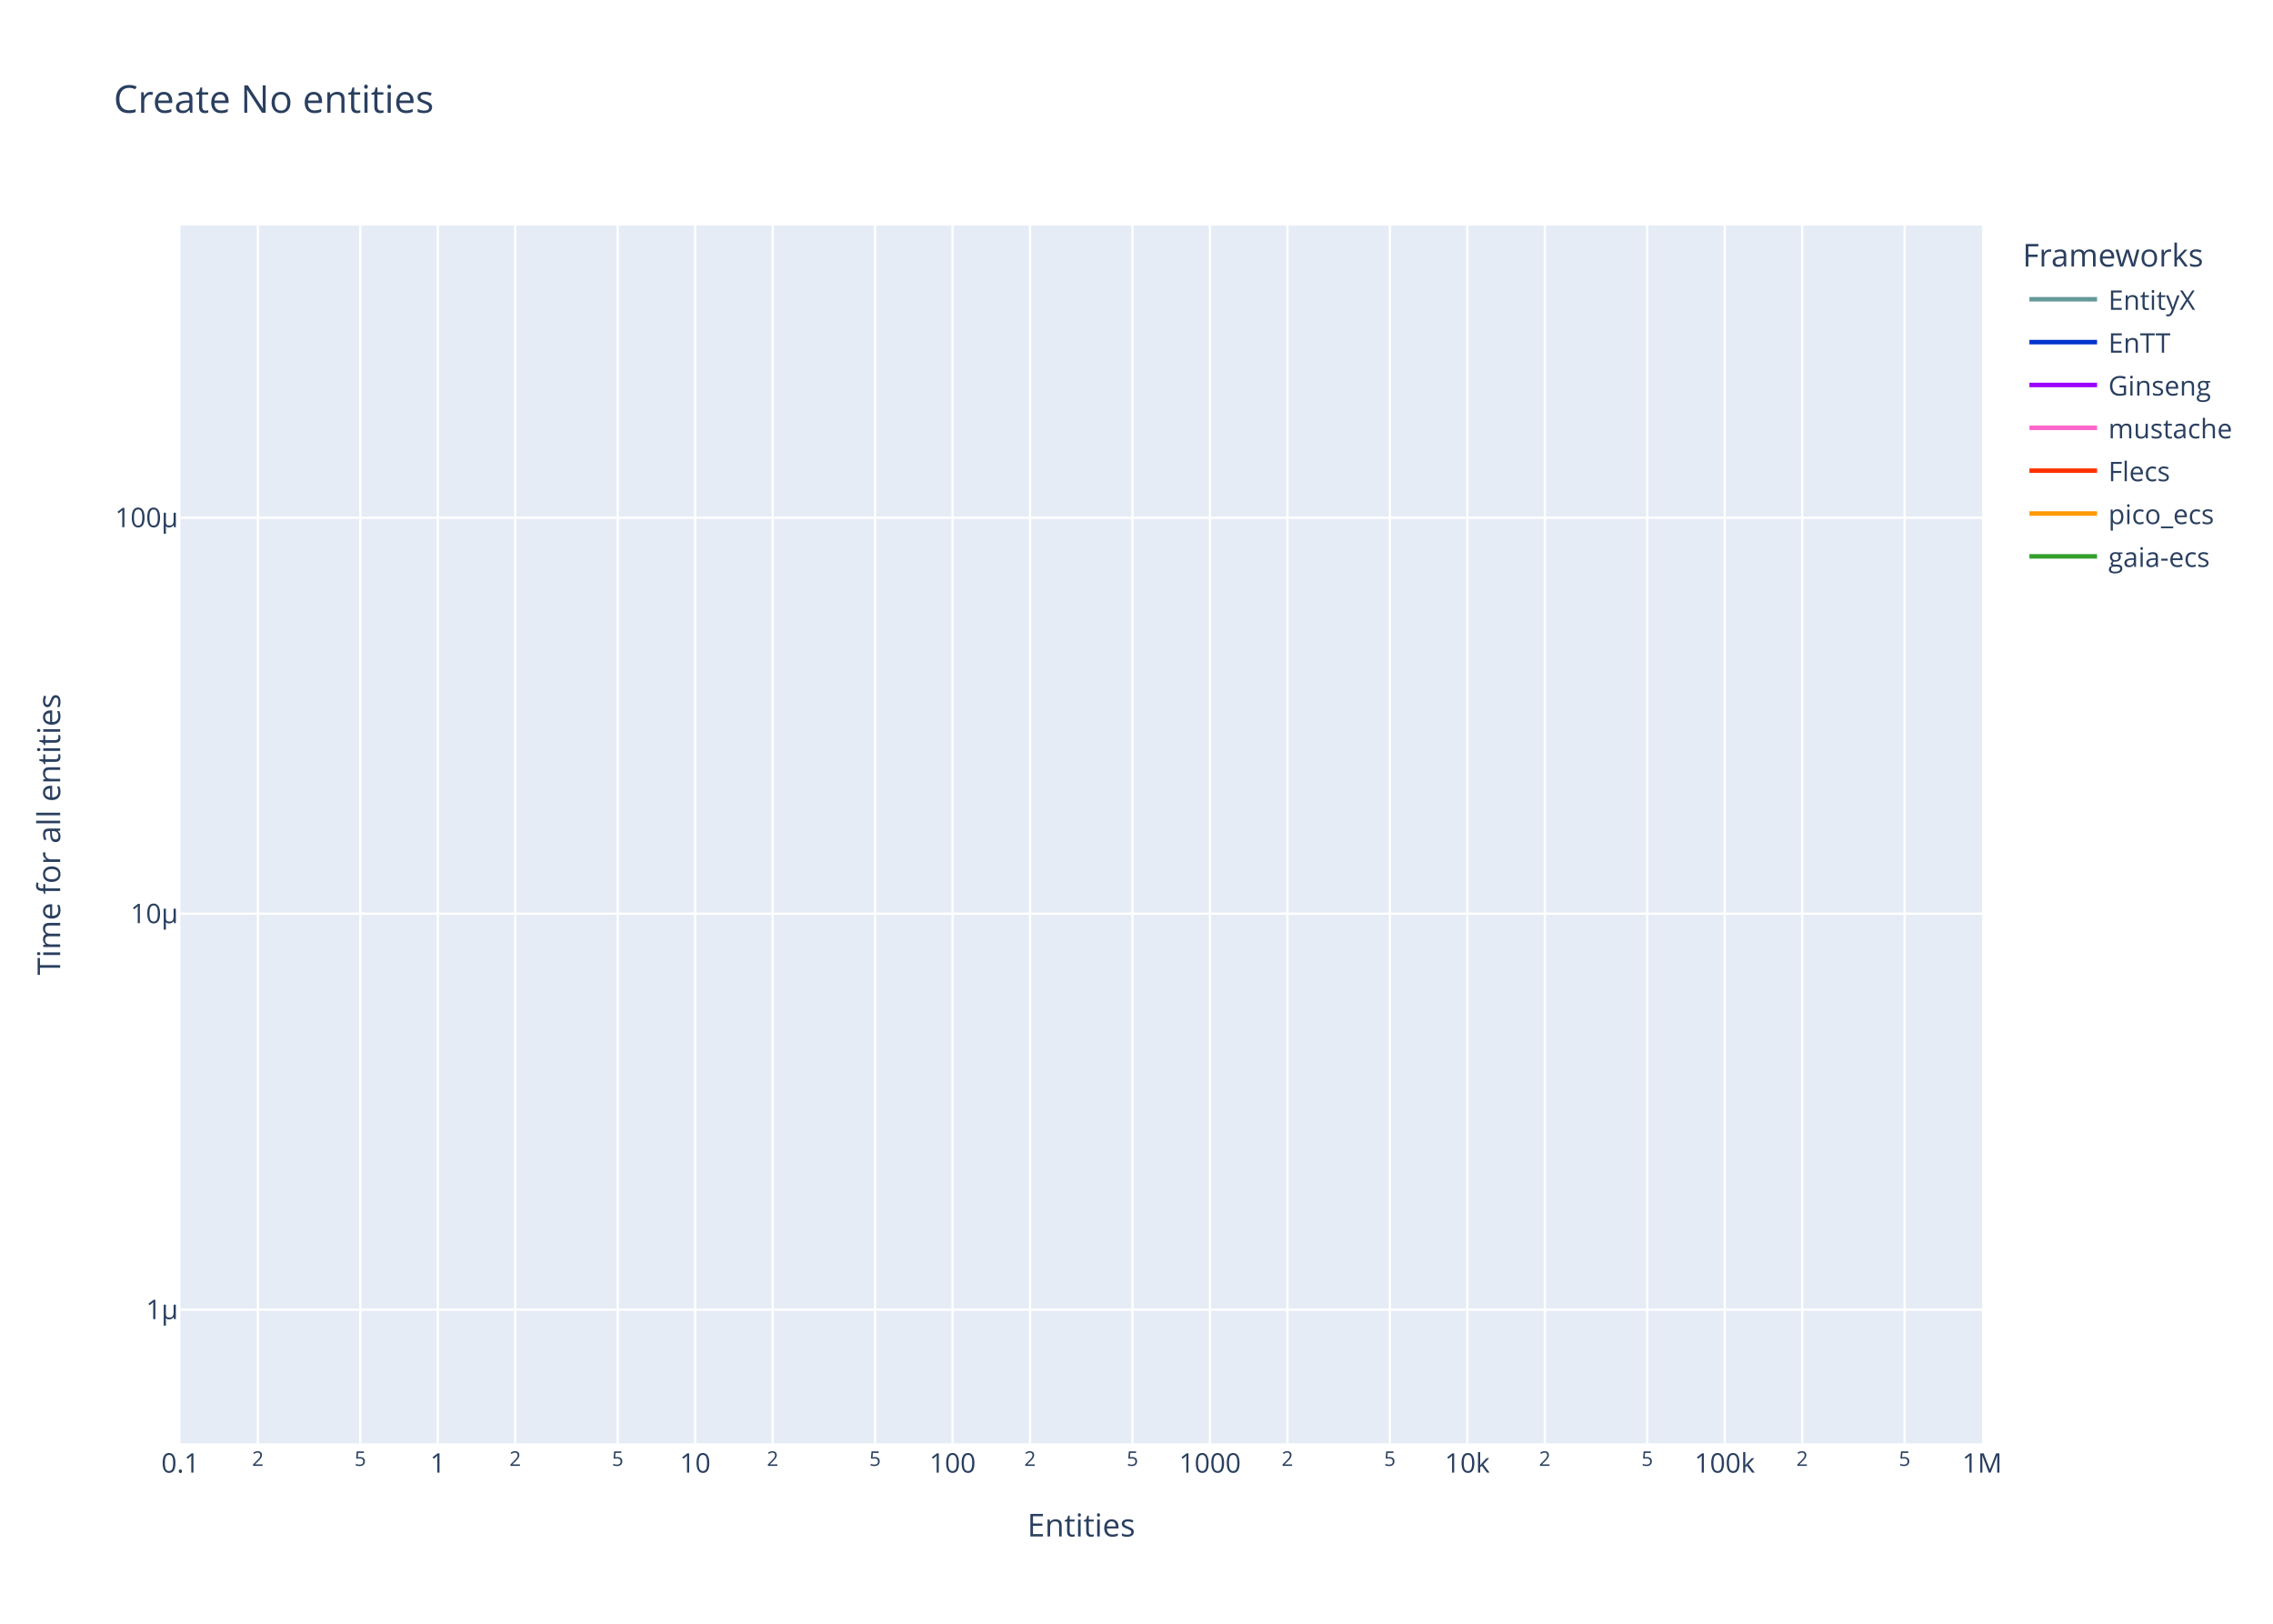
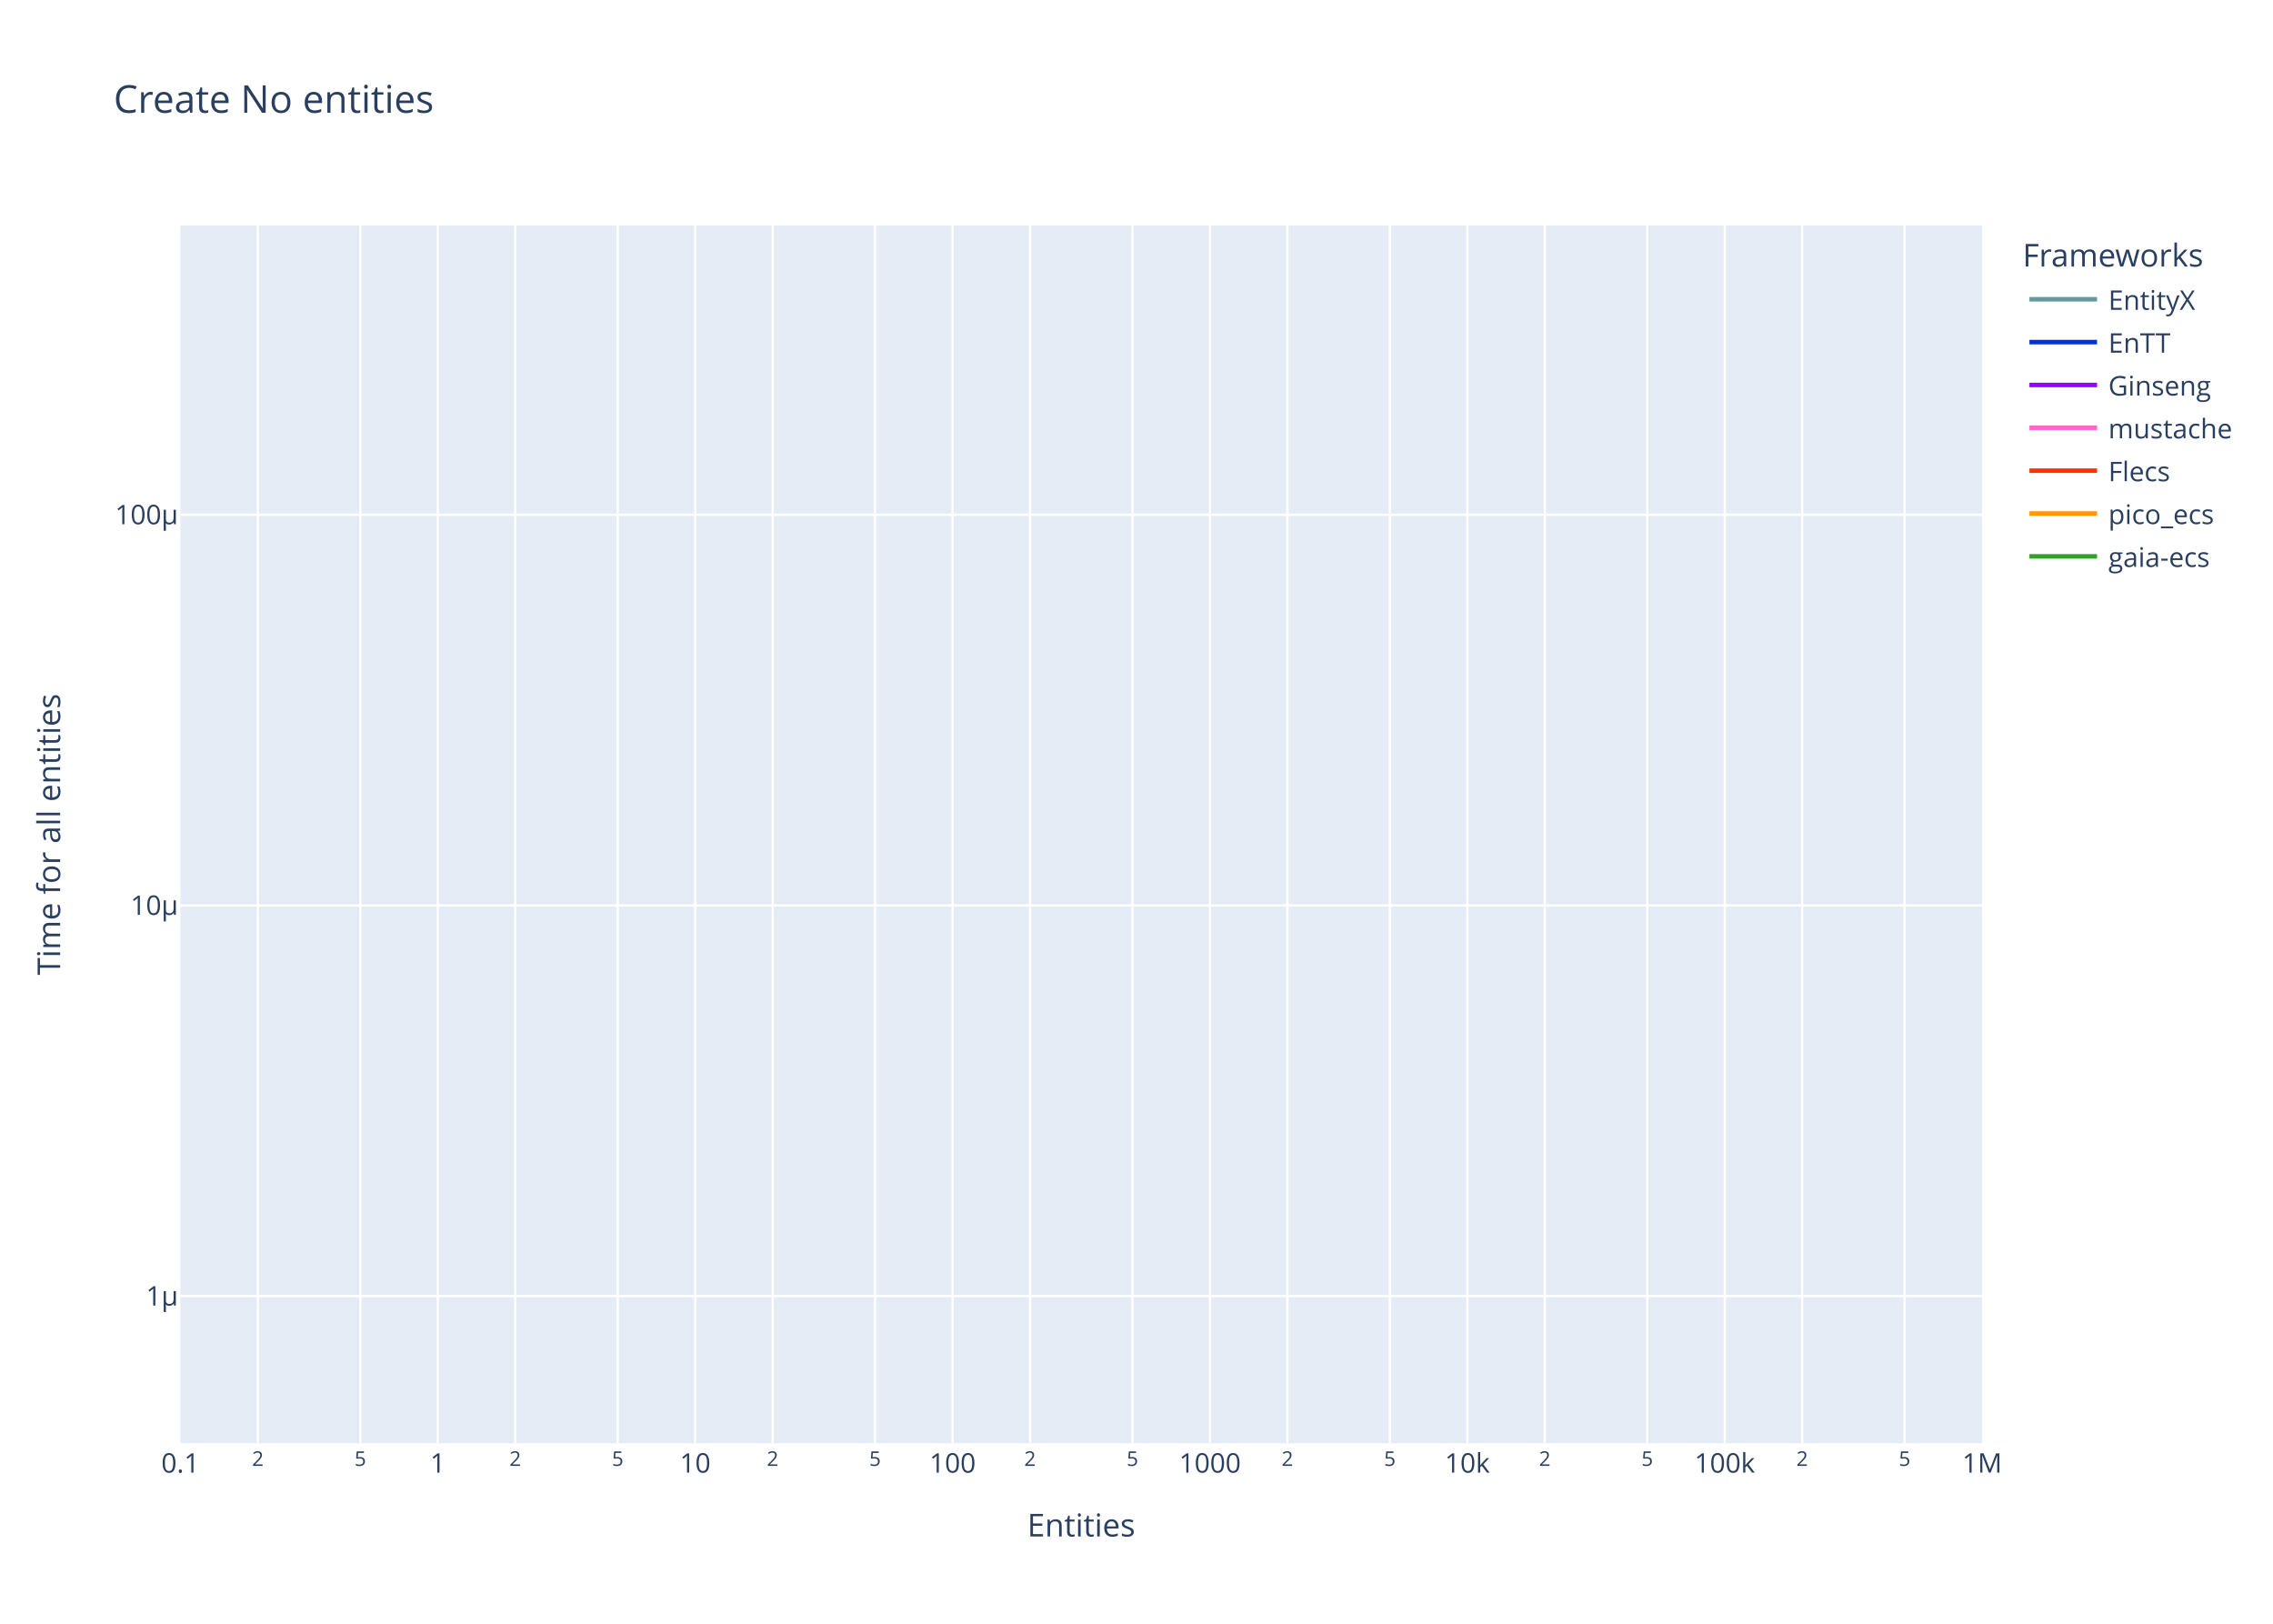
<svg xmlns="http://www.w3.org/2000/svg" class="main-svg" width="1008" height="720" style="" viewBox="0 0 1008 720">
  <rect x="0" y="0" width="1008" height="720" style="fill: rgb(255, 255, 255); fill-opacity: 1;" />
-   <defs id="defs-040038">
+   <defs id="defs-ce0593">
    <g class="clips">
-       <clipPath id="clip040038xyplot" class="plotclip">
+       <clipPath id="clipce0593xyplot" class="plotclip">
        <rect width="799" height="540" />
      </clipPath>
-       <clipPath class="axesclip" id="clip040038x">
+       <clipPath class="axesclip" id="clipce0593x">
        <rect x="80" y="0" width="799" height="720" />
      </clipPath>
-       <clipPath class="axesclip" id="clip040038y">
+       <clipPath class="axesclip" id="clipce0593y">
        <rect x="0" y="100" width="1008" height="540" />
      </clipPath>
-       <clipPath class="axesclip" id="clip040038xy">
+       <clipPath class="axesclip" id="clipce0593xy">
        <rect x="80" y="100" width="799" height="540" />
      </clipPath>
    </g>
    <g class="gradients" />
    <g class="patterns" />
  </defs>
  <g class="bglayer">
    <rect class="bg" x="80" y="100" width="799" height="540" style="fill: rgb(229, 236, 246); fill-opacity: 1; stroke-width: 0;" />
  </g>
  <g class="layer-below">
    <g class="imagelayer" />
    <g class="shapelayer" />
  </g>
  <g class="cartesianlayer">
    <g class="subplot xy">
      <g class="layer-subplot">
        <g class="shapelayer" />
        <g class="imagelayer" />
      </g>
      <g class="minor-gridlayer">
        <g class="x" />
        <g class="y" />
      </g>
      <g class="gridlayer">
        <g class="x">
          <path class="xgrid crisp" transform="translate(114.36,0)" d="M0,100v540" style="stroke: rgb(255, 255, 255); stroke-opacity: 1; stroke-width: 1px;" />
          <path class="xgrid crisp" transform="translate(159.78,0)" d="M0,100v540" style="stroke: rgb(255, 255, 255); stroke-opacity: 1; stroke-width: 1px;" />
          <path class="xgrid crisp" transform="translate(194.14,0)" d="M0,100v540" style="stroke: rgb(255, 255, 255); stroke-opacity: 1; stroke-width: 1px;" />
          <path class="xgrid crisp" transform="translate(228.5,0)" d="M0,100v540" style="stroke: rgb(255, 255, 255); stroke-opacity: 1; stroke-width: 1px;" />
          <path class="xgrid crisp" transform="translate(273.93,0)" d="M0,100v540" style="stroke: rgb(255, 255, 255); stroke-opacity: 1; stroke-width: 1px;" />
          <path class="xgrid crisp" transform="translate(308.29,0)" d="M0,100v540" style="stroke: rgb(255, 255, 255); stroke-opacity: 1; stroke-width: 1px;" />
          <path class="xgrid crisp" transform="translate(342.65,0)" d="M0,100v540" style="stroke: rgb(255, 255, 255); stroke-opacity: 1; stroke-width: 1px;" />
          <path class="xgrid crisp" transform="translate(388.07,0)" d="M0,100v540" style="stroke: rgb(255, 255, 255); stroke-opacity: 1; stroke-width: 1px;" />
          <path class="xgrid crisp" transform="translate(422.43,0)" d="M0,100v540" style="stroke: rgb(255, 255, 255); stroke-opacity: 1; stroke-width: 1px;" />
          <path class="xgrid crisp" transform="translate(456.79,0)" d="M0,100v540" style="stroke: rgb(255, 255, 255); stroke-opacity: 1; stroke-width: 1px;" />
          <path class="xgrid crisp" transform="translate(502.21,0)" d="M0,100v540" style="stroke: rgb(255, 255, 255); stroke-opacity: 1; stroke-width: 1px;" />
          <path class="xgrid crisp" transform="translate(536.57,0)" d="M0,100v540" style="stroke: rgb(255, 255, 255); stroke-opacity: 1; stroke-width: 1px;" />
          <path class="xgrid crisp" transform="translate(570.93,0)" d="M0,100v540" style="stroke: rgb(255, 255, 255); stroke-opacity: 1; stroke-width: 1px;" />
          <path class="xgrid crisp" transform="translate(616.35,0)" d="M0,100v540" style="stroke: rgb(255, 255, 255); stroke-opacity: 1; stroke-width: 1px;" />
          <path class="xgrid crisp" transform="translate(650.71,0)" d="M0,100v540" style="stroke: rgb(255, 255, 255); stroke-opacity: 1; stroke-width: 1px;" />
          <path class="xgrid crisp" transform="translate(685.07,0)" d="M0,100v540" style="stroke: rgb(255, 255, 255); stroke-opacity: 1; stroke-width: 1px;" />
          <path class="xgrid crisp" transform="translate(730.5,0)" d="M0,100v540" style="stroke: rgb(255, 255, 255); stroke-opacity: 1; stroke-width: 1px;" />
          <path class="xgrid crisp" transform="translate(764.86,0)" d="M0,100v540" style="stroke: rgb(255, 255, 255); stroke-opacity: 1; stroke-width: 1px;" />
          <path class="xgrid crisp" transform="translate(799.22,0)" d="M0,100v540" style="stroke: rgb(255, 255, 255); stroke-opacity: 1; stroke-width: 1px;" />
          <path class="xgrid crisp" transform="translate(844.64,0)" d="M0,100v540" style="stroke: rgb(255, 255, 255); stroke-opacity: 1; stroke-width: 1px;" />
        </g>
        <g class="y">
-           <path class="ygrid crisp" transform="translate(0,580.73)" d="M80,0h799" style="stroke: rgb(255, 255, 255); stroke-opacity: 1; stroke-width: 1px;" />
-           <path class="ygrid crisp" transform="translate(0,405.15)" d="M80,0h799" style="stroke: rgb(255, 255, 255); stroke-opacity: 1; stroke-width: 1px;" />
-           <path class="ygrid crisp" transform="translate(0,229.56)" d="M80,0h799" style="stroke: rgb(255, 255, 255); stroke-opacity: 1; stroke-width: 1px;" />
+           <path class="ygrid crisp" transform="translate(0,574.7)" d="M80,0h799" style="stroke: rgb(255, 255, 255); stroke-opacity: 1; stroke-width: 1px;" />
+           <path class="ygrid crisp" transform="translate(0,401.48)" d="M80,0h799" style="stroke: rgb(255, 255, 255); stroke-opacity: 1; stroke-width: 1px;" />
+           <path class="ygrid crisp" transform="translate(0,228.26)" d="M80,0h799" style="stroke: rgb(255, 255, 255); stroke-opacity: 1; stroke-width: 1px;" />
        </g>
      </g>
      <g class="zerolinelayer" />
      <path class="xlines-below" />
      <path class="ylines-below" />
      <g class="overlines-below" />
      <g class="xaxislayer-below" />
      <g class="yaxislayer-below" />
      <g class="overaxes-below" />
-       <g class="plot" transform="translate(80,100)" clip-path="url(#clip040038xyplot)">
+       <g class="plot" transform="translate(80,100)" clip-path="url(#clipce0593xyplot)">
        <g class="scatterlayer mlayer">
-           <g class="trace scatter tracedf896b" style="stroke-miterlimit: 2; opacity: 1;">
-             <g class="fills" />
-             <g class="errorbars" />
-             <g class="lines">
-               <path class="js-line" d="M-15980,499.58" style="vector-effect: none; fill: none; stroke: rgb(102, 153, 153); stroke-opacity: 1; stroke-width: 2px; opacity: 1;" />
-             </g>
-             <g class="points" />
-             <g class="text" />
-           </g>
-           <g class="trace scatter tracea6b4c8" style="stroke-miterlimit: 2; opacity: 1;">
-             <g class="fills" />
-             <g class="errorbars" />
-             <g class="lines">
-               <path class="js-line" d="M-15980,508.37" style="vector-effect: none; fill: none; stroke: rgb(0, 51, 204); stroke-opacity: 1; stroke-width: 2px; opacity: 1;" />
-             </g>
-             <g class="points" />
-             <g class="text" />
-           </g>
-           <g class="trace scatter trace59cb5d" style="stroke-miterlimit: 2; opacity: 1;">
+           <g class="trace scatter trace30a6a0" style="stroke-miterlimit: 2; opacity: 1;">
+             <g class="fills" />
+             <g class="errorbars" />
+             <g class="lines">
+               <path class="js-line" d="M-15980,497.55" style="vector-effect: none; fill: none; stroke: rgb(102, 153, 153); stroke-opacity: 1; stroke-width: 2px; opacity: 1;" />
+             </g>
+             <g class="points" />
+             <g class="text" />
+           </g>
+           <g class="trace scatter tracee2a196" style="stroke-miterlimit: 2; opacity: 1;">
+             <g class="fills" />
+             <g class="errorbars" />
+             <g class="lines">
+               <path class="js-line" d="M-15980,503.49" style="vector-effect: none; fill: none; stroke: rgb(0, 51, 204); stroke-opacity: 1; stroke-width: 2px; opacity: 1;" />
+             </g>
+             <g class="points" />
+             <g class="text" />
+           </g>
+           <g class="trace scatter tracec6d054" style="stroke-miterlimit: 2; opacity: 1;">
            <g class="fills" />
            <g class="errorbars" />
            <g class="lines">
              <path class="js-line" d="M-15980,513" style="vector-effect: none; fill: none; stroke: rgb(153, 0, 255); stroke-opacity: 1; stroke-width: 2px; opacity: 1;" />
            </g>
            <g class="points" />
            <g class="text" />
          </g>
-           <g class="trace scatter trace889d09" style="stroke-miterlimit: 2; opacity: 1;">
-             <g class="fills" />
-             <g class="errorbars" />
-             <g class="lines">
-               <path class="js-line" d="M-15980,498.32" style="vector-effect: none; fill: none; stroke: rgb(255, 102, 204); stroke-opacity: 1; stroke-width: 2px; opacity: 1;" />
-             </g>
-             <g class="points" />
-             <g class="text" />
-           </g>
-           <g class="trace scatter trace128c86" style="stroke-miterlimit: 2; opacity: 1;">
+           <g class="trace scatter tracedcd7c7" style="stroke-miterlimit: 2; opacity: 1;">
+             <g class="fills" />
+             <g class="errorbars" />
+             <g class="lines">
+               <path class="js-line" d="M-15980,492.43" style="vector-effect: none; fill: none; stroke: rgb(255, 102, 204); stroke-opacity: 1; stroke-width: 2px; opacity: 1;" />
+             </g>
+             <g class="points" />
+             <g class="text" />
+           </g>
+           <g class="trace scatter tracea4f88f" style="stroke-miterlimit: 2; opacity: 1;">
            <g class="fills" />
            <g class="errorbars" />
            <g class="lines">
              <path class="js-line" d="M-15980,27" style="vector-effect: none; fill: none; stroke: rgb(255, 51, 0); stroke-opacity: 1; stroke-width: 2px; opacity: 1;" />
            </g>
            <g class="points" />
            <g class="text" />
          </g>
-           <g class="trace scatter trace5a8daf" style="stroke-miterlimit: 2; opacity: 1;">
-             <g class="fills" />
-             <g class="errorbars" />
-             <g class="lines">
-               <path class="js-line" d="M-15980,455.95" style="vector-effect: none; fill: none; stroke: rgb(255, 153, 0); stroke-opacity: 1; stroke-width: 2px; opacity: 1;" />
-             </g>
-             <g class="points" />
-             <g class="text" />
-           </g>
-           <g class="trace scatter tracec07ea6" style="stroke-miterlimit: 2; opacity: 1;">
-             <g class="fills" />
-             <g class="errorbars" />
-             <g class="lines">
-               <path class="js-line" d="M-15980,400.2" style="vector-effect: none; fill: none; stroke: rgb(51, 160, 44); stroke-opacity: 1; stroke-width: 2px; opacity: 1;" />
+           <g class="trace scatter trace0f466a" style="stroke-miterlimit: 2; opacity: 1;">
+             <g class="fills" />
+             <g class="errorbars" />
+             <g class="lines">
+               <path class="js-line" d="M-15980,451.9" style="vector-effect: none; fill: none; stroke: rgb(255, 153, 0); stroke-opacity: 1; stroke-width: 2px; opacity: 1;" />
+             </g>
+             <g class="points" />
+             <g class="text" />
+           </g>
+           <g class="trace scatter trace89545c" style="stroke-miterlimit: 2; opacity: 1;">
+             <g class="fills" />
+             <g class="errorbars" />
+             <g class="lines">
+               <path class="js-line" d="M-15980,405.08" style="vector-effect: none; fill: none; stroke: rgb(51, 160, 44); stroke-opacity: 1; stroke-width: 2px; opacity: 1;" />
            </g>
            <g class="points" />
            <g class="text" />
          </g>
        </g>
      </g>
      <g class="overplot" />
      <path class="xlines-above crisp" d="M0,0" style="fill: none;" />
      <path class="ylines-above crisp" d="M0,0" style="fill: none;" />
      <g class="overlines-above" />
      <g class="xaxislayer-above">
        <g class="xtick">
          <text text-anchor="middle" x="0" y="653" transform="translate(80,0)" style="font-family: 'Open Sans', verdana, arial, sans-serif; font-size: 12px; fill: rgb(42, 63, 95); fill-opacity: 1; white-space: pre; opacity: 1;">0.1</text>
        </g>
        <g class="xtick">
          <text text-anchor="middle" x="0" y="650" style="font-family: 'Open Sans', verdana, arial, sans-serif; font-size: 9px; fill: rgb(42, 63, 95); fill-opacity: 1; white-space: pre; opacity: 1;" transform="translate(114.36,0)">2</text>
        </g>
        <g class="xtick">
          <text text-anchor="middle" x="0" y="650" style="font-family: 'Open Sans', verdana, arial, sans-serif; font-size: 9px; fill: rgb(42, 63, 95); fill-opacity: 1; white-space: pre; opacity: 1;" transform="translate(159.78,0)">5</text>
        </g>
        <g class="xtick">
          <text text-anchor="middle" x="0" y="653" style="font-family: 'Open Sans', verdana, arial, sans-serif; font-size: 12px; fill: rgb(42, 63, 95); fill-opacity: 1; white-space: pre; opacity: 1;" transform="translate(194.14,0)">1</text>
        </g>
        <g class="xtick">
          <text text-anchor="middle" x="0" y="650" style="font-family: 'Open Sans', verdana, arial, sans-serif; font-size: 9px; fill: rgb(42, 63, 95); fill-opacity: 1; white-space: pre; opacity: 1;" transform="translate(228.5,0)">2</text>
        </g>
        <g class="xtick">
          <text text-anchor="middle" x="0" y="650" style="font-family: 'Open Sans', verdana, arial, sans-serif; font-size: 9px; fill: rgb(42, 63, 95); fill-opacity: 1; white-space: pre; opacity: 1;" transform="translate(273.93,0)">5</text>
        </g>
        <g class="xtick">
          <text text-anchor="middle" x="0" y="653" style="font-family: 'Open Sans', verdana, arial, sans-serif; font-size: 12px; fill: rgb(42, 63, 95); fill-opacity: 1; white-space: pre; opacity: 1;" transform="translate(308.29,0)">10</text>
        </g>
        <g class="xtick">
          <text text-anchor="middle" x="0" y="650" style="font-family: 'Open Sans', verdana, arial, sans-serif; font-size: 9px; fill: rgb(42, 63, 95); fill-opacity: 1; white-space: pre; opacity: 1;" transform="translate(342.65,0)">2</text>
        </g>
        <g class="xtick">
          <text text-anchor="middle" x="0" y="650" style="font-family: 'Open Sans', verdana, arial, sans-serif; font-size: 9px; fill: rgb(42, 63, 95); fill-opacity: 1; white-space: pre; opacity: 1;" transform="translate(388.07,0)">5</text>
        </g>
        <g class="xtick">
          <text text-anchor="middle" x="0" y="653" style="font-family: 'Open Sans', verdana, arial, sans-serif; font-size: 12px; fill: rgb(42, 63, 95); fill-opacity: 1; white-space: pre; opacity: 1;" transform="translate(422.43,0)">100</text>
        </g>
        <g class="xtick">
          <text text-anchor="middle" x="0" y="650" style="font-family: 'Open Sans', verdana, arial, sans-serif; font-size: 9px; fill: rgb(42, 63, 95); fill-opacity: 1; white-space: pre; opacity: 1;" transform="translate(456.79,0)">2</text>
        </g>
        <g class="xtick">
          <text text-anchor="middle" x="0" y="650" style="font-family: 'Open Sans', verdana, arial, sans-serif; font-size: 9px; fill: rgb(42, 63, 95); fill-opacity: 1; white-space: pre; opacity: 1;" transform="translate(502.21,0)">5</text>
        </g>
        <g class="xtick">
          <text text-anchor="middle" x="0" y="653" style="font-family: 'Open Sans', verdana, arial, sans-serif; font-size: 12px; fill: rgb(42, 63, 95); fill-opacity: 1; white-space: pre; opacity: 1;" transform="translate(536.57,0)">1000</text>
        </g>
        <g class="xtick">
          <text text-anchor="middle" x="0" y="650" style="font-family: 'Open Sans', verdana, arial, sans-serif; font-size: 9px; fill: rgb(42, 63, 95); fill-opacity: 1; white-space: pre; opacity: 1;" transform="translate(570.93,0)">2</text>
        </g>
        <g class="xtick">
          <text text-anchor="middle" x="0" y="650" style="font-family: 'Open Sans', verdana, arial, sans-serif; font-size: 9px; fill: rgb(42, 63, 95); fill-opacity: 1; white-space: pre; opacity: 1;" transform="translate(616.35,0)">5</text>
        </g>
        <g class="xtick">
          <text text-anchor="middle" x="0" y="653" style="font-family: 'Open Sans', verdana, arial, sans-serif; font-size: 12px; fill: rgb(42, 63, 95); fill-opacity: 1; white-space: pre; opacity: 1;" transform="translate(650.71,0)">10k</text>
        </g>
        <g class="xtick">
          <text text-anchor="middle" x="0" y="650" style="font-family: 'Open Sans', verdana, arial, sans-serif; font-size: 9px; fill: rgb(42, 63, 95); fill-opacity: 1; white-space: pre; opacity: 1;" transform="translate(685.07,0)">2</text>
        </g>
        <g class="xtick">
          <text text-anchor="middle" x="0" y="650" style="font-family: 'Open Sans', verdana, arial, sans-serif; font-size: 9px; fill: rgb(42, 63, 95); fill-opacity: 1; white-space: pre; opacity: 1;" transform="translate(730.5,0)">5</text>
        </g>
        <g class="xtick">
          <text text-anchor="middle" x="0" y="653" style="font-family: 'Open Sans', verdana, arial, sans-serif; font-size: 12px; fill: rgb(42, 63, 95); fill-opacity: 1; white-space: pre; opacity: 1;" transform="translate(764.86,0)">100k</text>
        </g>
        <g class="xtick">
          <text text-anchor="middle" x="0" y="650" style="font-family: 'Open Sans', verdana, arial, sans-serif; font-size: 9px; fill: rgb(42, 63, 95); fill-opacity: 1; white-space: pre; opacity: 1;" transform="translate(799.22,0)">2</text>
        </g>
        <g class="xtick">
          <text text-anchor="middle" x="0" y="650" style="font-family: 'Open Sans', verdana, arial, sans-serif; font-size: 9px; fill: rgb(42, 63, 95); fill-opacity: 1; white-space: pre; opacity: 1;" transform="translate(844.64,0)">5</text>
        </g>
        <g class="xtick">
          <text text-anchor="middle" x="0" y="653" style="font-family: 'Open Sans', verdana, arial, sans-serif; font-size: 12px; fill: rgb(42, 63, 95); fill-opacity: 1; white-space: pre; opacity: 1;" transform="translate(879,0)">1M</text>
        </g>
      </g>
      <g class="yaxislayer-above">
        <g class="ytick">
-           <text text-anchor="end" x="79" y="4.2" transform="translate(0,580.73)" style="font-family: 'Open Sans', verdana, arial, sans-serif; font-size: 12px; fill: rgb(42, 63, 95); fill-opacity: 1; white-space: pre; opacity: 1;">1µ</text>
+           <text text-anchor="end" x="79" y="4.2" transform="translate(0,574.7)" style="font-family: 'Open Sans', verdana, arial, sans-serif; font-size: 12px; fill: rgb(42, 63, 95); fill-opacity: 1; white-space: pre; opacity: 1;">1µ</text>
        </g>
        <g class="ytick">
-           <text text-anchor="end" x="79" y="4.2" style="font-family: 'Open Sans', verdana, arial, sans-serif; font-size: 12px; fill: rgb(42, 63, 95); fill-opacity: 1; white-space: pre; opacity: 1;" transform="translate(0,405.15)">10µ</text>
+           <text text-anchor="end" x="79" y="4.2" style="font-family: 'Open Sans', verdana, arial, sans-serif; font-size: 12px; fill: rgb(42, 63, 95); fill-opacity: 1; white-space: pre; opacity: 1;" transform="translate(0,401.48)">10µ</text>
        </g>
        <g class="ytick">
-           <text text-anchor="end" x="79" y="4.2" style="font-family: 'Open Sans', verdana, arial, sans-serif; font-size: 12px; fill: rgb(42, 63, 95); fill-opacity: 1; white-space: pre; opacity: 1;" transform="translate(0,229.56)">100µ</text>
+           <text text-anchor="end" x="79" y="4.2" style="font-family: 'Open Sans', verdana, arial, sans-serif; font-size: 12px; fill: rgb(42, 63, 95); fill-opacity: 1; white-space: pre; opacity: 1;" transform="translate(0,228.26)">100µ</text>
        </g>
      </g>
      <g class="overaxes-above" />
    </g>
  </g>
  <g class="polarlayer" />
  <g class="smithlayer" />
  <g class="ternarylayer" />
  <g class="geolayer" />
  <g class="funnelarealayer" />
  <g class="pielayer" />
  <g class="iciclelayer" />
  <g class="treemaplayer" />
  <g class="sunburstlayer" />
  <g class="glimages" />
-   <defs id="topdefs-040038">
+   <defs id="topdefs-ce0593">
    <g class="clips" />
-     <clipPath id="legend040038">
+     <clipPath id="legendce0593">
      <rect width="101" height="162" x="0" y="0" />
    </clipPath>
  </defs>
  <g class="layer-above">
    <g class="imagelayer" />
    <g class="shapelayer" />
  </g>
  <g class="infolayer">
    <g class="legend" pointer-events="all" transform="translate(894.98,100)">
      <rect class="bg" shape-rendering="crispEdges" style="stroke: rgb(68, 68, 68); stroke-opacity: 1; fill: rgb(255, 255, 255); fill-opacity: 1; stroke-width: 0px;" width="101" height="162" x="0" y="0" />
-       <g class="scrollbox" transform="" clip-path="url(#legend040038)">
+       <g class="scrollbox" transform="" clip-path="url(#legendce0593)">
        <text class="legendtitletext" text-anchor="start" x="2" y="18.2" style="font-family: 'Open Sans', verdana, arial, sans-serif; font-size: 14px; fill: rgb(42, 63, 95); fill-opacity: 1; white-space: pre;">Frameworks</text>
        <g class="groups" transform="">
          <g class="traces" transform="translate(0,32.7)" style="opacity: 1;">
            <text class="legendtext" text-anchor="start" x="40" y="4.68" style="font-family: 'Open Sans', verdana, arial, sans-serif; font-size: 12px; fill: rgb(42, 63, 95); fill-opacity: 1; white-space: pre;">EntityX</text>
            <g class="layers" style="opacity: 1;">
              <g class="legendfill" />
              <g class="legendlines">
                <path class="js-line" d="M5,0h30" style="fill: none; stroke: rgb(102, 153, 153); stroke-opacity: 1; stroke-width: 2px;" />
              </g>
              <g class="legendsymbols">
                <g class="legendpoints" />
              </g>
            </g>
            <rect class="legendtoggle" x="0" y="-9.5" width="95.25" height="19" style="fill: rgb(0, 0, 0); fill-opacity: 0;" />
          </g>
        </g>
        <g class="groups" transform="">
          <g class="traces" transform="translate(0,51.7)" style="opacity: 1;">
            <text class="legendtext" text-anchor="start" x="40" y="4.68" style="font-family: 'Open Sans', verdana, arial, sans-serif; font-size: 12px; fill: rgb(42, 63, 95); fill-opacity: 1; white-space: pre;">EnTT</text>
            <g class="layers" style="opacity: 1;">
              <g class="legendfill" />
              <g class="legendlines">
                <path class="js-line" d="M5,0h30" style="fill: none; stroke: rgb(0, 51, 204); stroke-opacity: 1; stroke-width: 2px;" />
              </g>
              <g class="legendsymbols">
                <g class="legendpoints" />
              </g>
            </g>
            <rect class="legendtoggle" x="0" y="-9.5" width="95.25" height="19" style="fill: rgb(0, 0, 0); fill-opacity: 0;" />
          </g>
        </g>
        <g class="groups" transform="">
          <g class="traces" transform="translate(0,70.7)" style="opacity: 1;">
            <text class="legendtext" text-anchor="start" x="40" y="4.68" style="font-family: 'Open Sans', verdana, arial, sans-serif; font-size: 12px; fill: rgb(42, 63, 95); fill-opacity: 1; white-space: pre;">Ginseng</text>
            <g class="layers" style="opacity: 1;">
              <g class="legendfill" />
              <g class="legendlines">
                <path class="js-line" d="M5,0h30" style="fill: none; stroke: rgb(153, 0, 255); stroke-opacity: 1; stroke-width: 2px;" />
              </g>
              <g class="legendsymbols">
                <g class="legendpoints" />
              </g>
            </g>
            <rect class="legendtoggle" x="0" y="-9.5" width="95.25" height="19" style="fill: rgb(0, 0, 0); fill-opacity: 0;" />
          </g>
        </g>
        <g class="groups" transform="">
          <g class="traces" transform="translate(0,89.7)" style="opacity: 1;">
            <text class="legendtext" text-anchor="start" x="40" y="4.68" style="font-family: 'Open Sans', verdana, arial, sans-serif; font-size: 12px; fill: rgb(42, 63, 95); fill-opacity: 1; white-space: pre;">mustache</text>
            <g class="layers" style="opacity: 1;">
              <g class="legendfill" />
              <g class="legendlines">
                <path class="js-line" d="M5,0h30" style="fill: none; stroke: rgb(255, 102, 204); stroke-opacity: 1; stroke-width: 2px;" />
              </g>
              <g class="legendsymbols">
                <g class="legendpoints" />
              </g>
            </g>
            <rect class="legendtoggle" x="0" y="-9.5" width="95.25" height="19" style="fill: rgb(0, 0, 0); fill-opacity: 0;" />
          </g>
        </g>
        <g class="groups" transform="">
          <g class="traces" transform="translate(0,108.7)" style="opacity: 1;">
            <text class="legendtext" text-anchor="start" x="40" y="4.68" style="font-family: 'Open Sans', verdana, arial, sans-serif; font-size: 12px; fill: rgb(42, 63, 95); fill-opacity: 1; white-space: pre;">Flecs</text>
            <g class="layers" style="opacity: 1;">
              <g class="legendfill" />
              <g class="legendlines">
                <path class="js-line" d="M5,0h30" style="fill: none; stroke: rgb(255, 51, 0); stroke-opacity: 1; stroke-width: 2px;" />
              </g>
              <g class="legendsymbols">
                <g class="legendpoints" />
              </g>
            </g>
            <rect class="legendtoggle" x="0" y="-9.5" width="95.25" height="19" style="fill: rgb(0, 0, 0); fill-opacity: 0;" />
          </g>
        </g>
        <g class="groups" transform="">
          <g class="traces" transform="translate(0,127.7)" style="opacity: 1;">
            <text class="legendtext" text-anchor="start" x="40" y="4.68" style="font-family: 'Open Sans', verdana, arial, sans-serif; font-size: 12px; fill: rgb(42, 63, 95); fill-opacity: 1; white-space: pre;">pico_ecs</text>
            <g class="layers" style="opacity: 1;">
              <g class="legendfill" />
              <g class="legendlines">
                <path class="js-line" d="M5,0h30" style="fill: none; stroke: rgb(255, 153, 0); stroke-opacity: 1; stroke-width: 2px;" />
              </g>
              <g class="legendsymbols">
                <g class="legendpoints" />
              </g>
            </g>
            <rect class="legendtoggle" x="0" y="-9.5" width="95.25" height="19" style="fill: rgb(0, 0, 0); fill-opacity: 0;" />
          </g>
        </g>
        <g class="groups" transform="">
          <g class="traces" transform="translate(0,146.7)" style="opacity: 1;">
            <text class="legendtext" text-anchor="start" x="40" y="4.68" style="font-family: 'Open Sans', verdana, arial, sans-serif; font-size: 12px; fill: rgb(42, 63, 95); fill-opacity: 1; white-space: pre;">gaia-ecs</text>
            <g class="layers" style="opacity: 1;">
              <g class="legendfill" />
              <g class="legendlines">
                <path class="js-line" d="M5,0h30" style="fill: none; stroke: rgb(51, 160, 44); stroke-opacity: 1; stroke-width: 2px;" />
              </g>
              <g class="legendsymbols">
                <g class="legendpoints" />
              </g>
            </g>
            <rect class="legendtoggle" x="0" y="-9.5" width="95.25" height="19" style="fill: rgb(0, 0, 0); fill-opacity: 0;" />
          </g>
        </g>
      </g>
      <rect class="scrollbar" rx="20" ry="3" width="0" height="0" style="fill: rgb(128, 139, 164); fill-opacity: 1;" x="0" y="0" />
    </g>
    <g class="g-gtitle">
      <text class="gtitle" x="50.4" y="50" text-anchor="start" dy="0em" style="font-family: 'Open Sans', verdana, arial, sans-serif; font-size: 17px; fill: rgb(42, 63, 95); opacity: 1; font-weight: normal; white-space: pre;">Create No entities</text>
    </g>
    <g class="g-xtitle">
      <text class="xtitle" x="479.5" y="681.3" text-anchor="middle" style="font-family: 'Open Sans', verdana, arial, sans-serif; font-size: 14px; fill: rgb(42, 63, 95); opacity: 1; font-weight: normal; white-space: pre;">Entities</text>
    </g>
    <g class="g-ytitle">
      <text class="ytitle" transform="rotate(-90,26.68438,370)" x="26.684" y="370" text-anchor="middle" style="font-family: 'Open Sans', verdana, arial, sans-serif; font-size: 14px; fill: rgb(42, 63, 95); opacity: 1; font-weight: normal; white-space: pre;">Time for all entities</text>
    </g>
  </g>
</svg>
